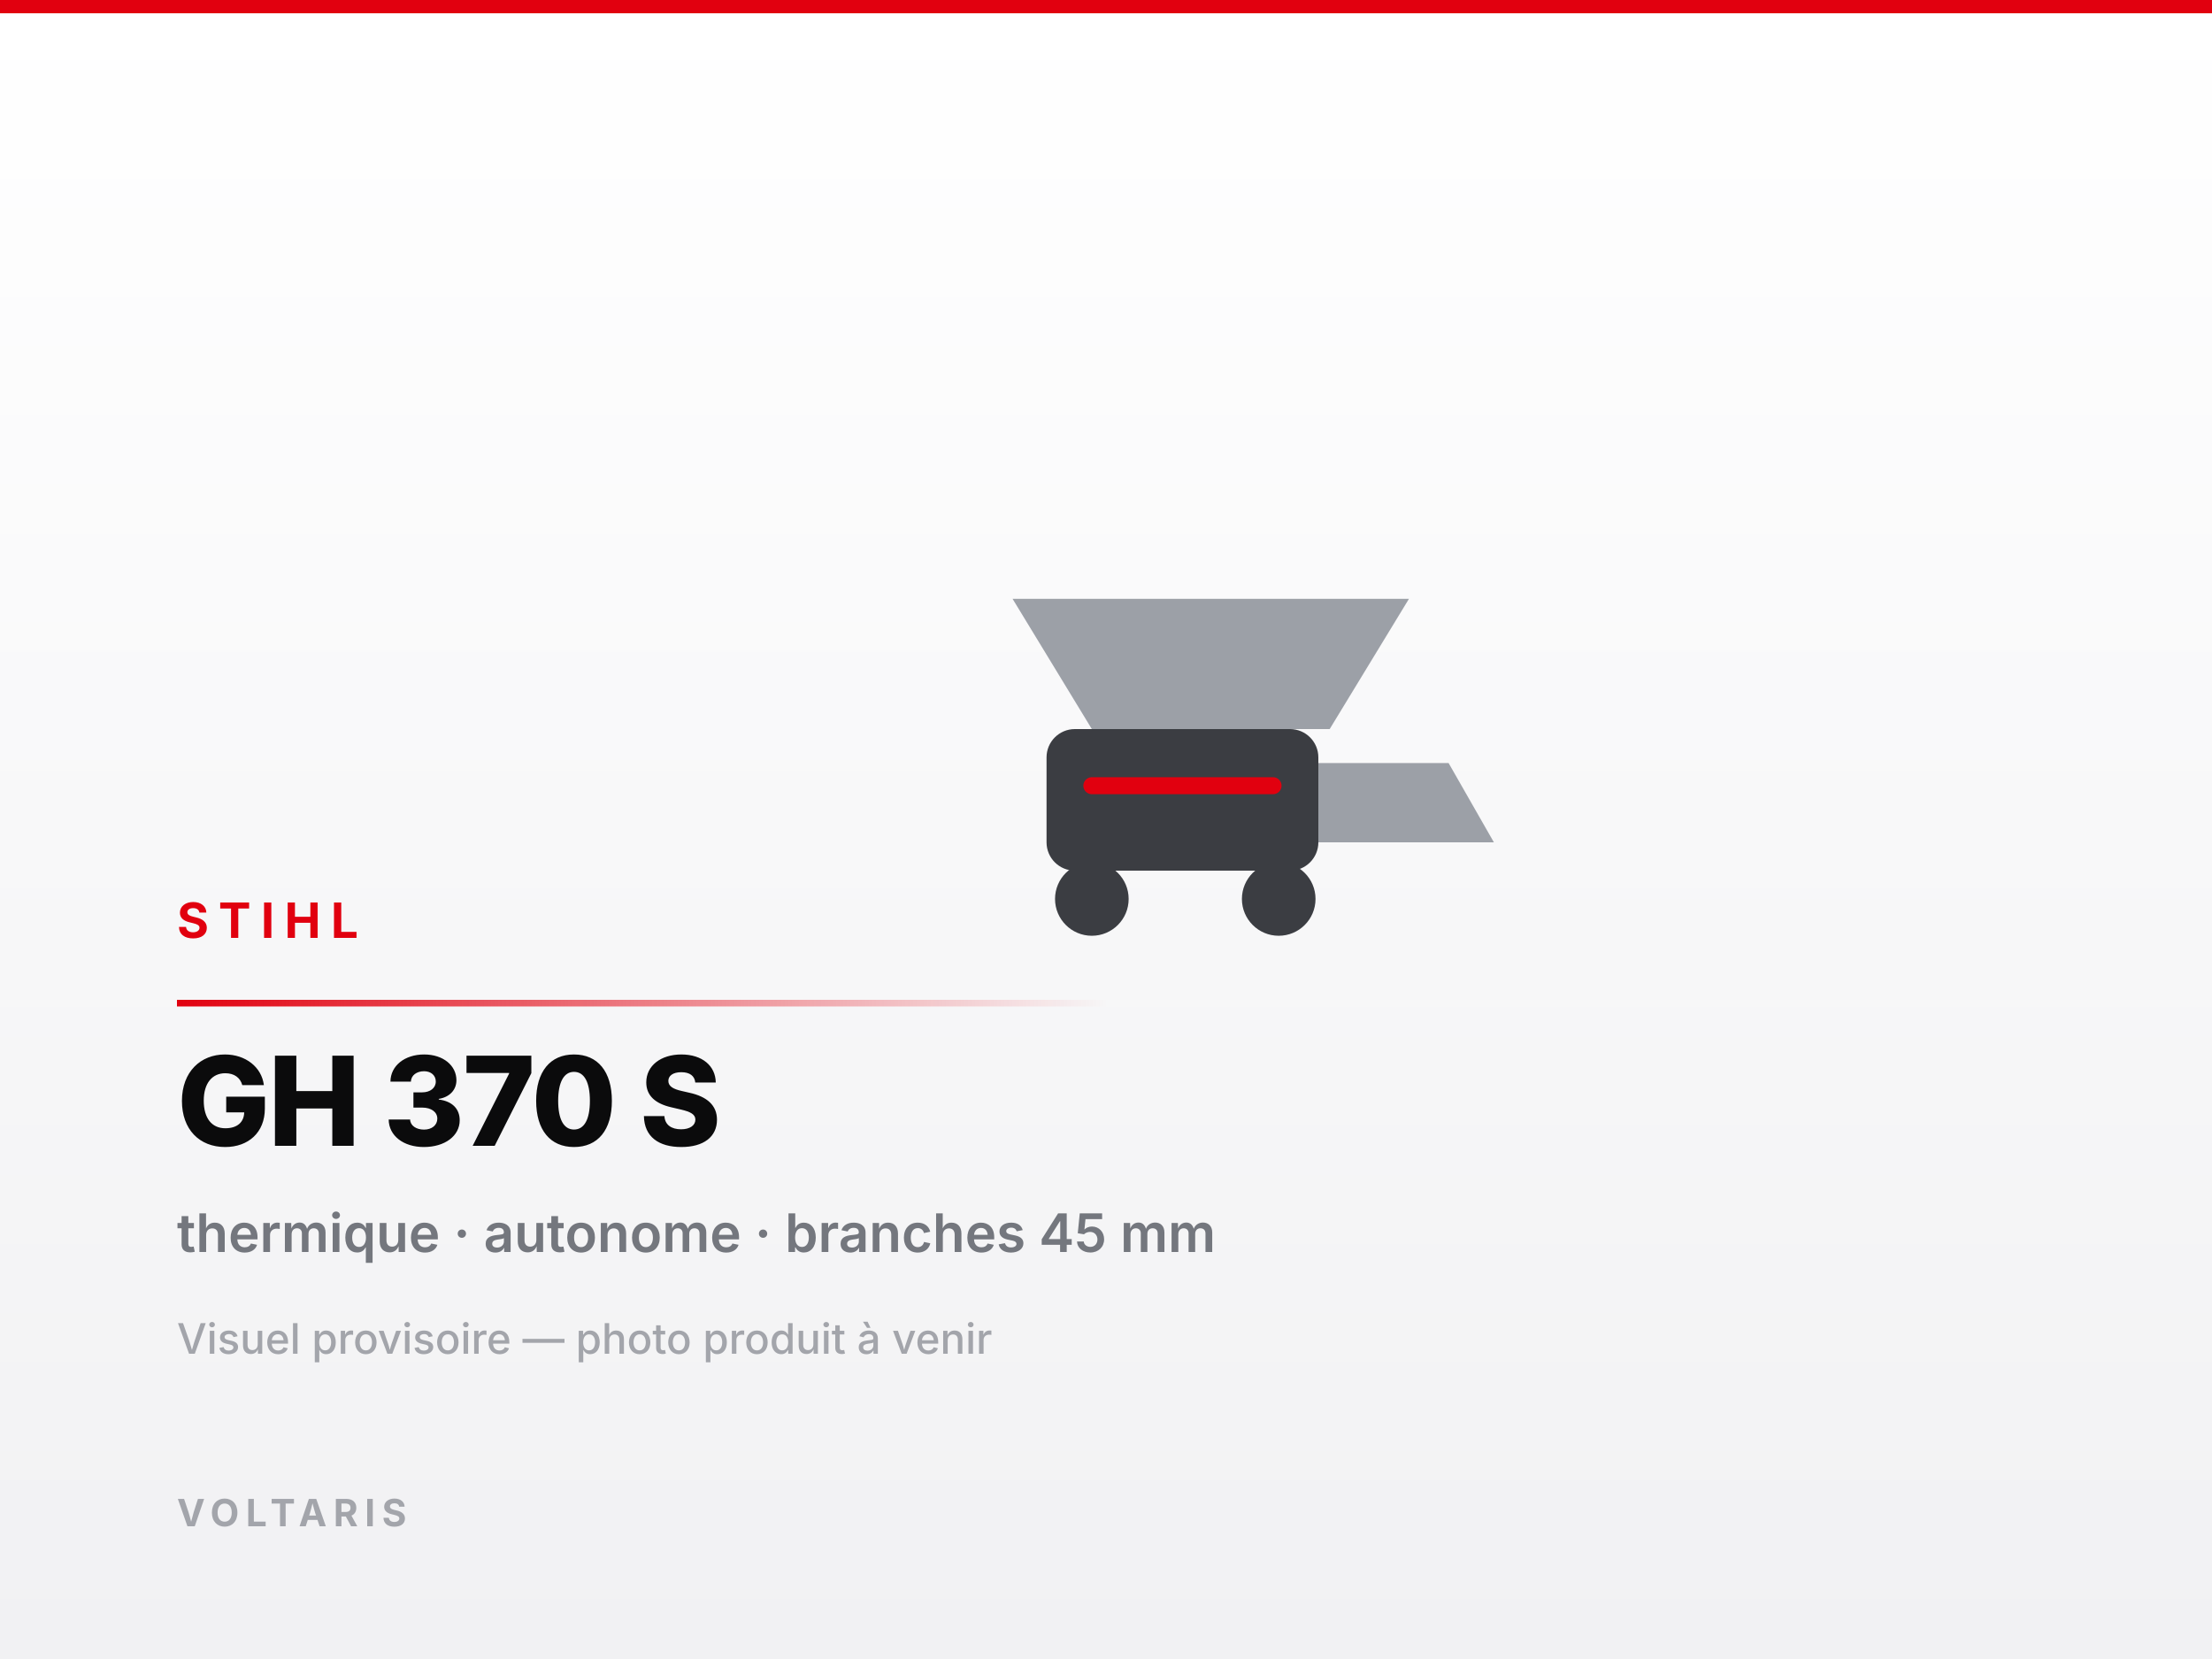
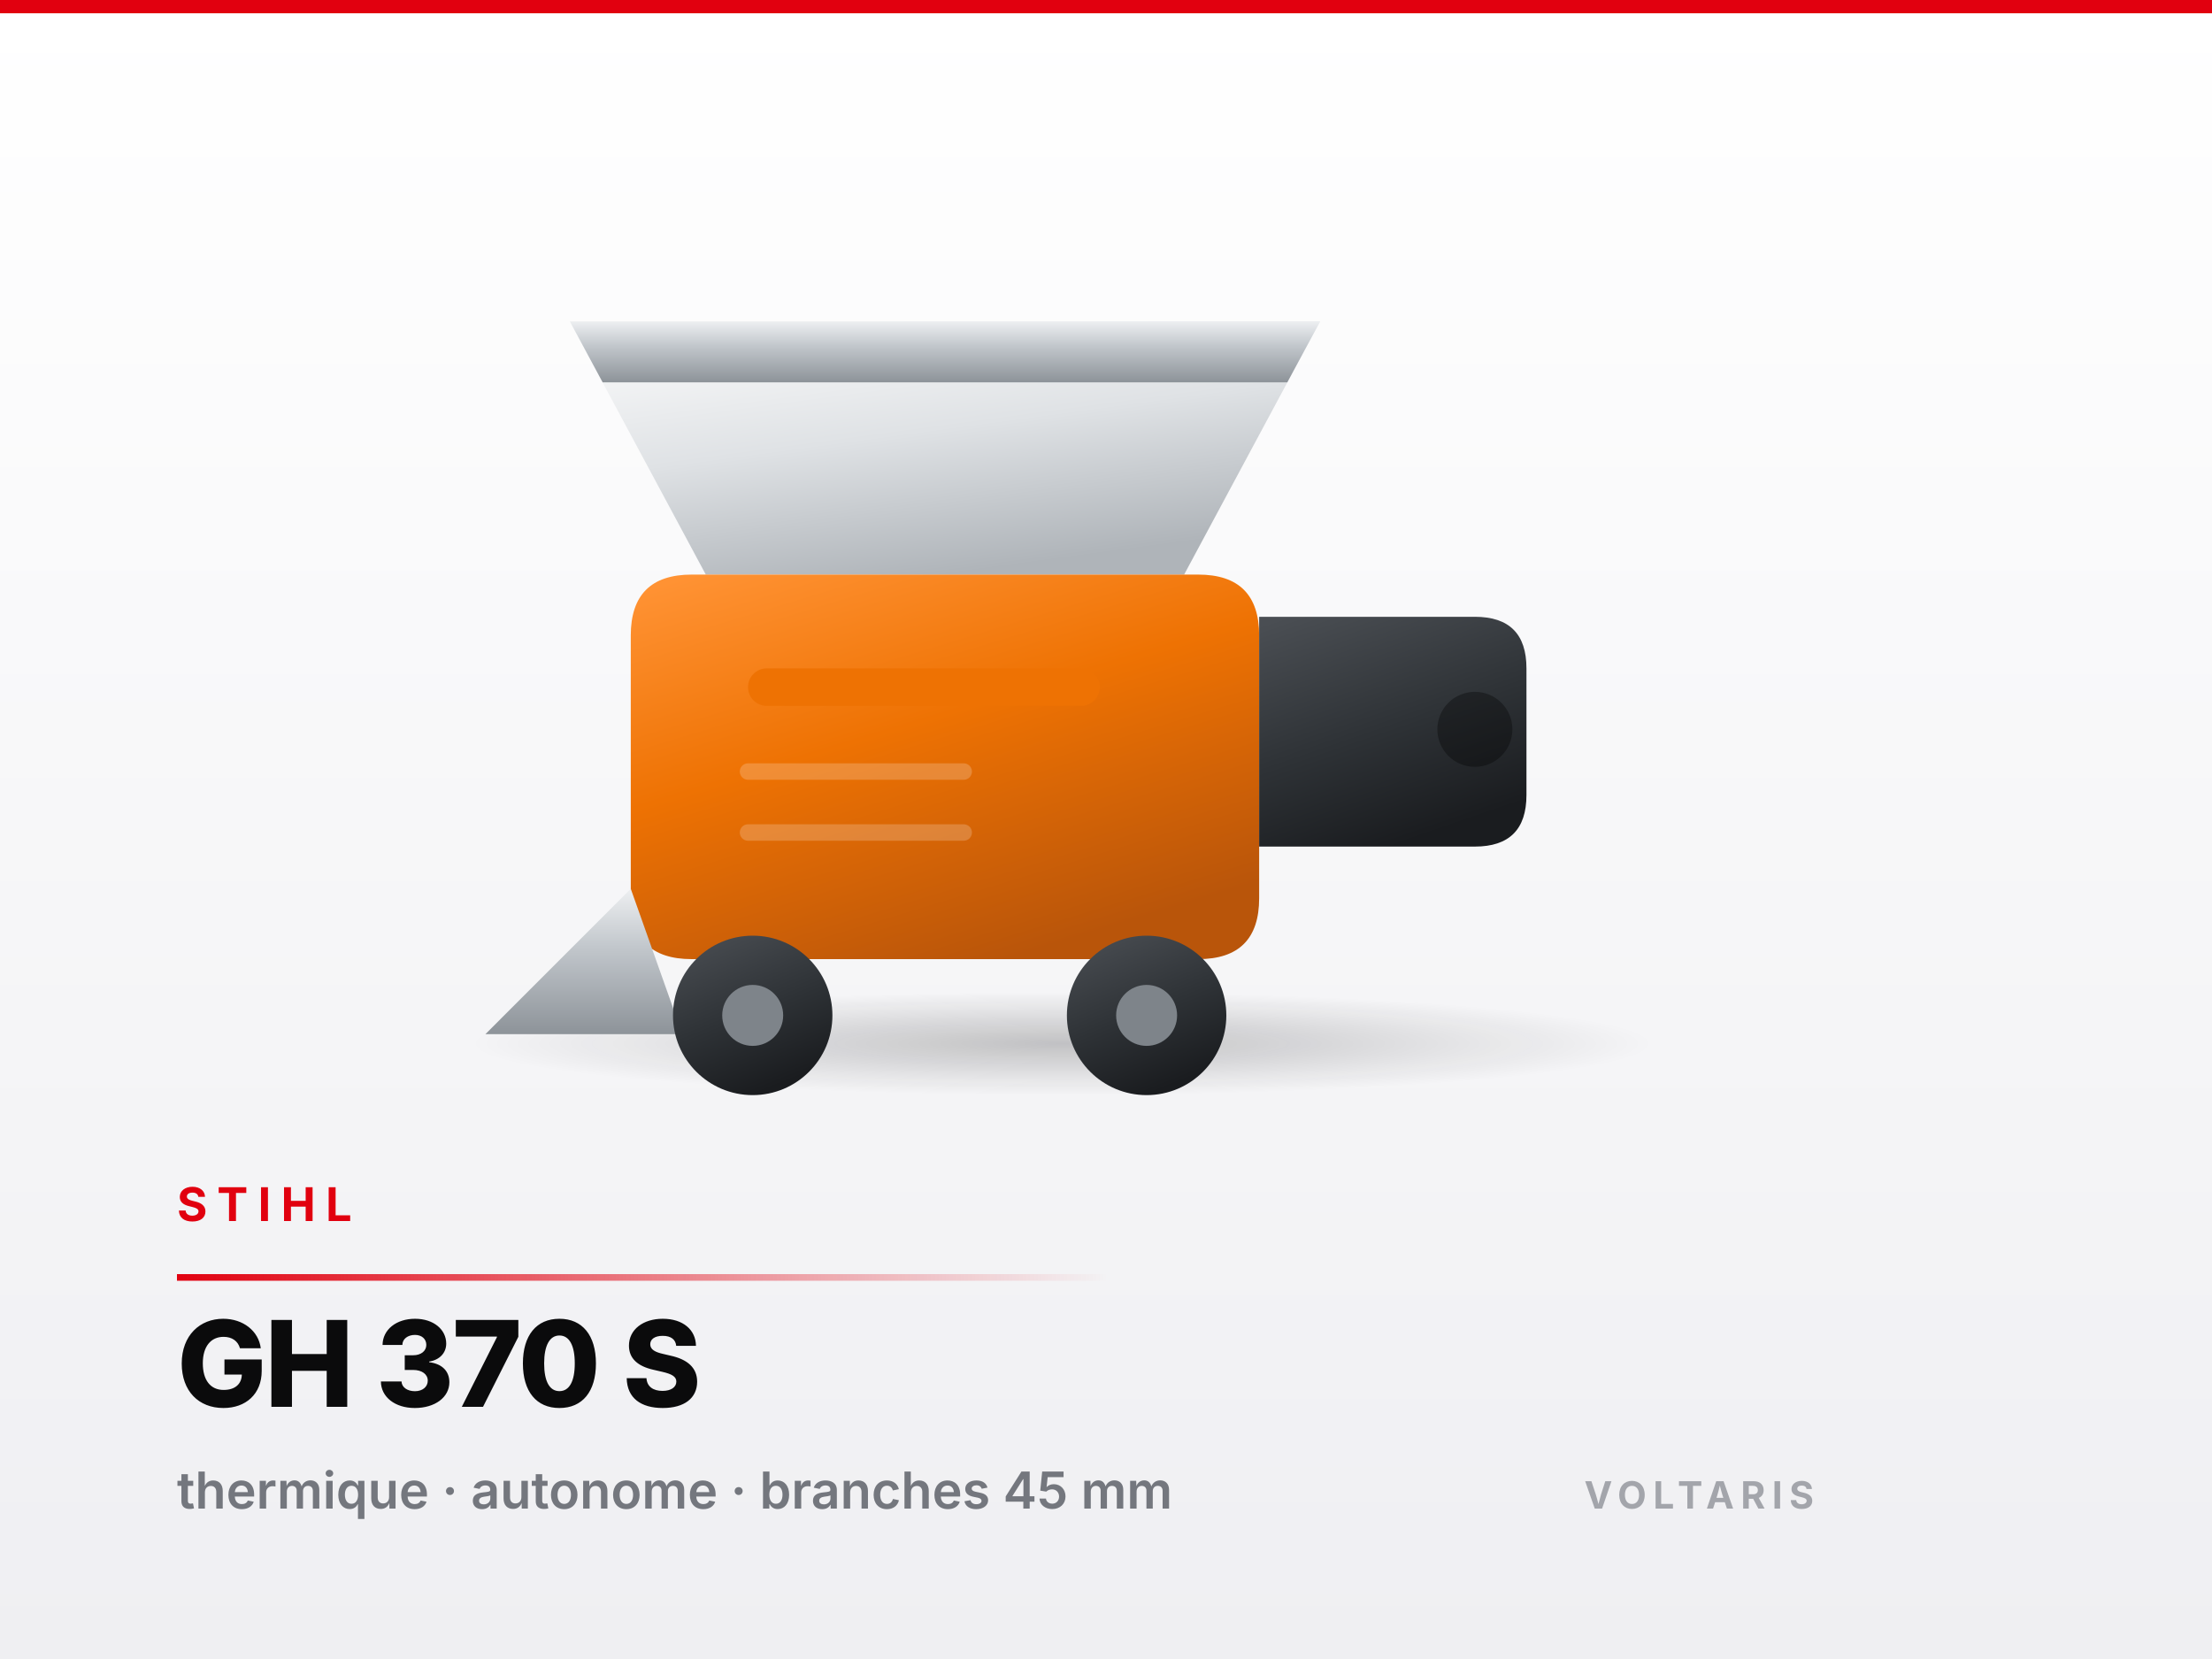
<svg xmlns="http://www.w3.org/2000/svg" viewBox="0 0 1000 750" width="1000" height="750" role="img" aria-label="STIHL GH 370 S — thermique · autonome · branches 45 mm">
  <defs>
    <linearGradient id="bg" x1="0" y1="0" x2="0" y2="1">
      <stop offset="0%" stop-color="#FFFFFF" />
-       <stop offset="100%" stop-color="#F1F1F3" />
+       <stop offset="100%" stop-color="#EFEFF2" />
    </linearGradient>
    <linearGradient id="rule" x1="0" y1="0" x2="1" y2="0">
      <stop offset="0%" stop-color="#E1000F" />
      <stop offset="100%" stop-color="#E1000F" stop-opacity="0" />
    </linearGradient>
+     <linearGradient id="org" x1="0.1" y1="0" x2="0.6" y2="1">
+       <stop offset="0%" stop-color="#FF9233" />
+       <stop offset="45%" stop-color="#EE7203" />
+       <stop offset="100%" stop-color="#B9550A" />
+     </linearGradient>
+     <linearGradient id="orgSoft" x1="0" y1="0" x2="0" y2="1">
+       <stop offset="0%" stop-color="#FFA556" />
+       <stop offset="100%" stop-color="#D96A05" />
+     </linearGradient>
+     <linearGradient id="pale" x1="0.1" y1="0" x2="0.5" y2="1">
+       <stop offset="0%" stop-color="#FDFDFD" />
+       <stop offset="50%" stop-color="#DFE2E5" />
+       <stop offset="100%" stop-color="#AFB4B9" />
+     </linearGradient>
+     <linearGradient id="dark" x1="0.1" y1="0" x2="0.5" y2="1">
+       <stop offset="0%" stop-color="#4A4E53" />
+       <stop offset="55%" stop-color="#2E3236" />
+       <stop offset="100%" stop-color="#1A1C1F" />
+     </linearGradient>
+     <linearGradient id="steel" x1="0" y1="0" x2="0" y2="1">
+       <stop offset="0%" stop-color="#EDEFF1" />
+       <stop offset="40%" stop-color="#C2C7CC" />
+       <stop offset="100%" stop-color="#8D9399" />
+     </linearGradient>
+     <linearGradient id="stone" x1="0" y1="0" x2="0.3" y2="1">
+       <stop offset="0%" stop-color="#D8D2C6" />
+       <stop offset="60%" stop-color="#B3AB9C" />
+       <stop offset="100%" stop-color="#8C8576" />
+     </linearGradient>
+     <radialGradient id="shade" cx="0.5" cy="0.5" r="0.5">
+       <stop offset="0%" stop-color="#0B0B0C" stop-opacity="0.22" />
+       <stop offset="100%" stop-color="#0B0B0C" stop-opacity="0" />
+     </radialGradient>
  </defs>
  <rect width="1000" height="750" fill="url(#bg)" />
  <rect x="0" y="0" width="1000" height="6" fill="#E1000F" />
-   <g transform="translate(340 240) scale(1.28)">
-     <path d="M92 24 h140 l-28 46 h-84 z" fill="#9CA0A7" />
-     <rect x="104" y="70" width="96" height="50" rx="10" fill="#3B3D42" />
-     <path d="M200 82 h46 l16 28 h-62 z" fill="#9CA0A7" />
-     <path d="M120 90 h64" stroke="#E1000F" stroke-width="6" stroke-linecap="round" />
-     <circle cx="120" cy="130" r="13" fill="#3B3D42" />
-     <circle cx="186" cy="130" r="13" fill="#3B3D42" />
+   <g transform="translate(35 52) scale(1.06)">
+     <ellipse cx="420" cy="396" rx="250" ry="22" fill="url(#shade)" />
+     <path d="M210 88 h320 l-58 108 H268 z" fill="url(#pale)" />
+     <path d="M210 88 h320 l-14 26 H224 z" fill="url(#steel)" />
+     <path d="M262 196 h216 q26 0 26 26 v112 q0 26 -26 26 H262 q-26 0 -26 -26 V222 q0 -26 26 -26 z" fill="url(#org)" />
+     <rect x="286" y="236" width="150" height="16" rx="8" fill="#EE7203" />
+     <path d="M286 280 h92 M286 306 h92" stroke="#FFFFFF33" stroke-width="7" stroke-linecap="round" />
+     <path d="M504 214 h92 q22 0 22 22 v54 q0 22 -22 22 h-92 z" fill="url(#dark)" />
+     <circle cx="596" cy="262" r="16" fill="#00000055" />
+     <path d="M236 330 l-62 62 h84 z" fill="url(#steel)" />
+     <circle cx="288" cy="384" r="34" fill="url(#dark)" />
+     <circle cx="288" cy="384" r="13" fill="#7E848A" />
+     <circle cx="456" cy="384" r="34" fill="url(#dark)" />
+     <circle cx="456" cy="384" r="13" fill="#7E848A" />
  </g>
-   <rect x="80" y="452" width="420" height="3" fill="url(#rule)" />
-   <text x="80" y="424" font-family="Inter, Roboto, Helvetica, Arial, sans-serif" font-size="22" font-weight="700" letter-spacing="4.5" fill="#E1000F">STIHL</text>
-   <text x="80" y="518" font-family="Inter, Roboto, Helvetica, Arial, sans-serif" font-size="56" font-weight="800" letter-spacing="-1" fill="#0B0B0C">GH 370 S</text>
-   <text x="80" y="566" font-family="Inter, Roboto, Helvetica, Arial, sans-serif" font-size="24" font-weight="600" fill="#74777E">thermique · autonome · branches 45 mm</text>
-   <text x="80" y="612" font-family="Inter, Roboto, Helvetica, Arial, sans-serif" font-size="19" font-weight="500" fill="#A3A5AB">Visuel provisoire — photo produit à venir</text>
-   <text x="80" y="690" font-family="Inter, Roboto, Helvetica, Arial, sans-serif" font-size="17" font-weight="700" letter-spacing="3" fill="#A3A5AB">VOLTARIS</text>
+   <rect x="80" y="576" width="420" height="3" fill="url(#rule)" />
+   <text x="80" y="552" font-family="Inter, Roboto, Helvetica, Arial, sans-serif" font-size="21" font-weight="700" letter-spacing="4.5" fill="#E1000F">STIHL</text>
+   <text x="80" y="636" font-family="Inter, Roboto, Helvetica, Arial, sans-serif" font-size="54" font-weight="800" letter-spacing="-1" fill="#0B0B0C">GH 370 S</text>
+   <text x="80" y="682" font-family="Inter, Roboto, Helvetica, Arial, sans-serif" font-size="23" font-weight="600" fill="#74777E">thermique · autonome · branches 45 mm</text>
+   <text x="820" y="682" text-anchor="end" font-family="Inter, Roboto, Helvetica, Arial, sans-serif" font-size="17" font-weight="700" letter-spacing="3" fill="#A3A5AB">VOLTARIS</text>
</svg>
